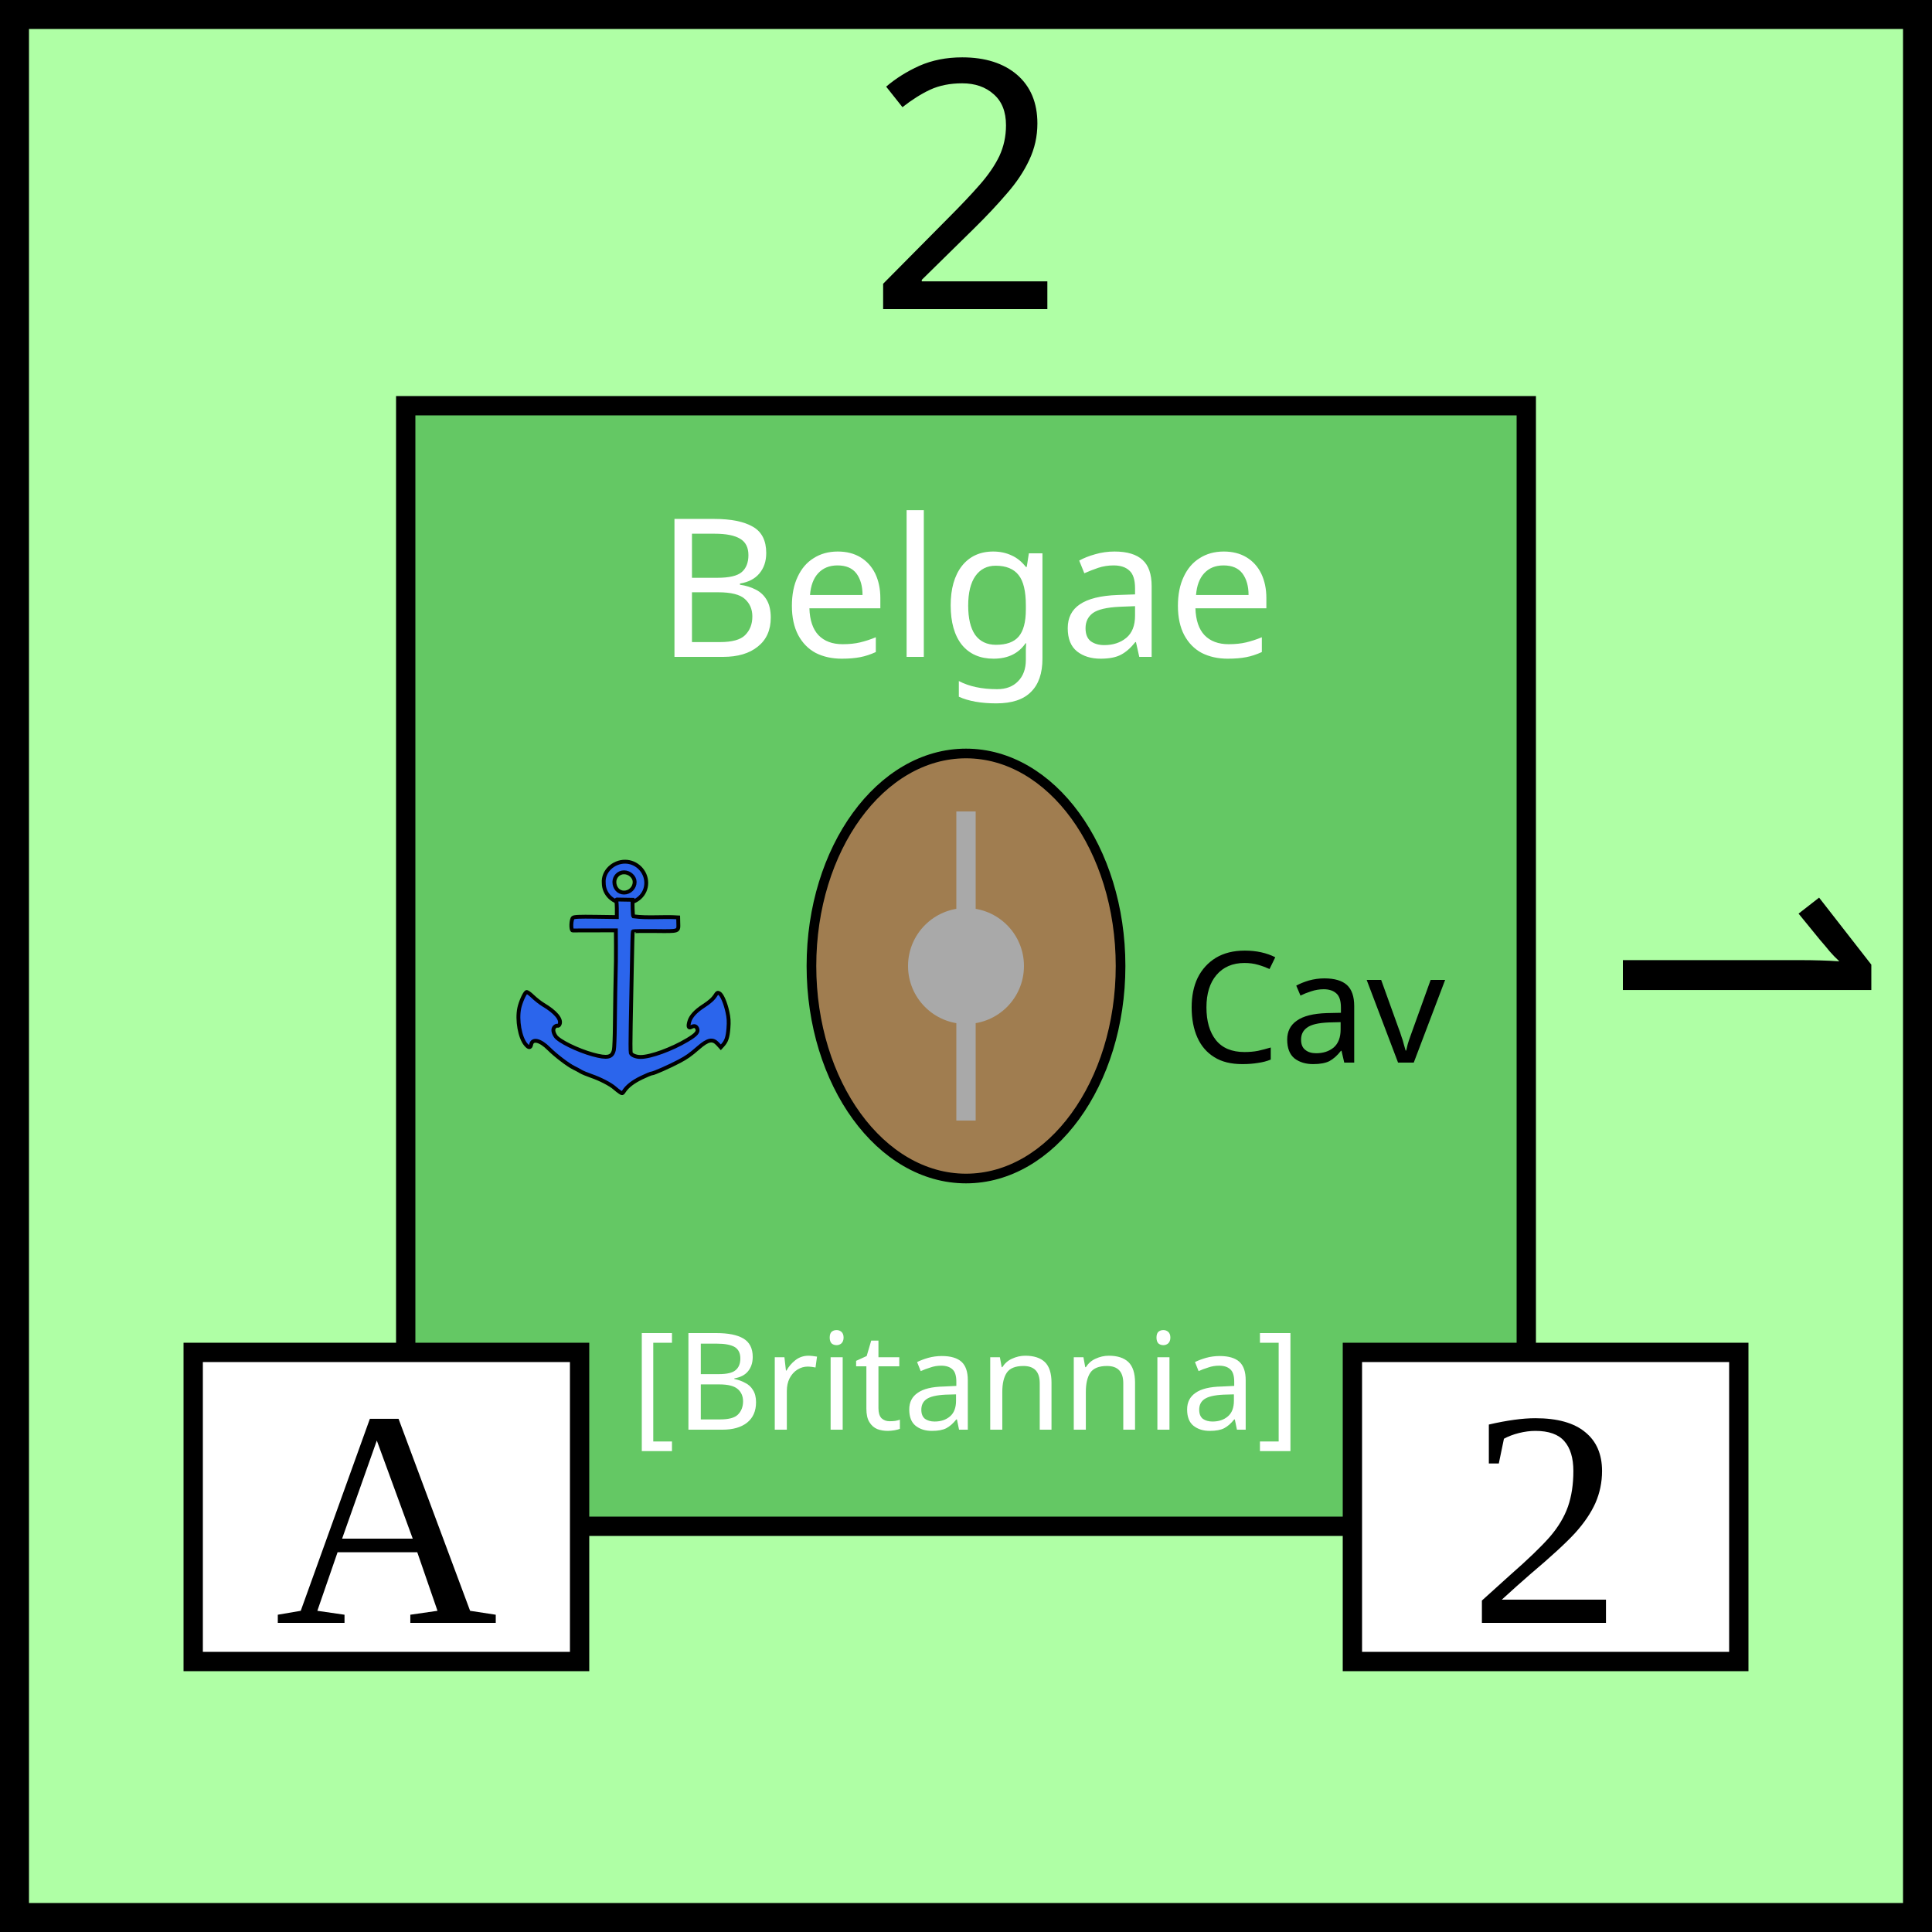
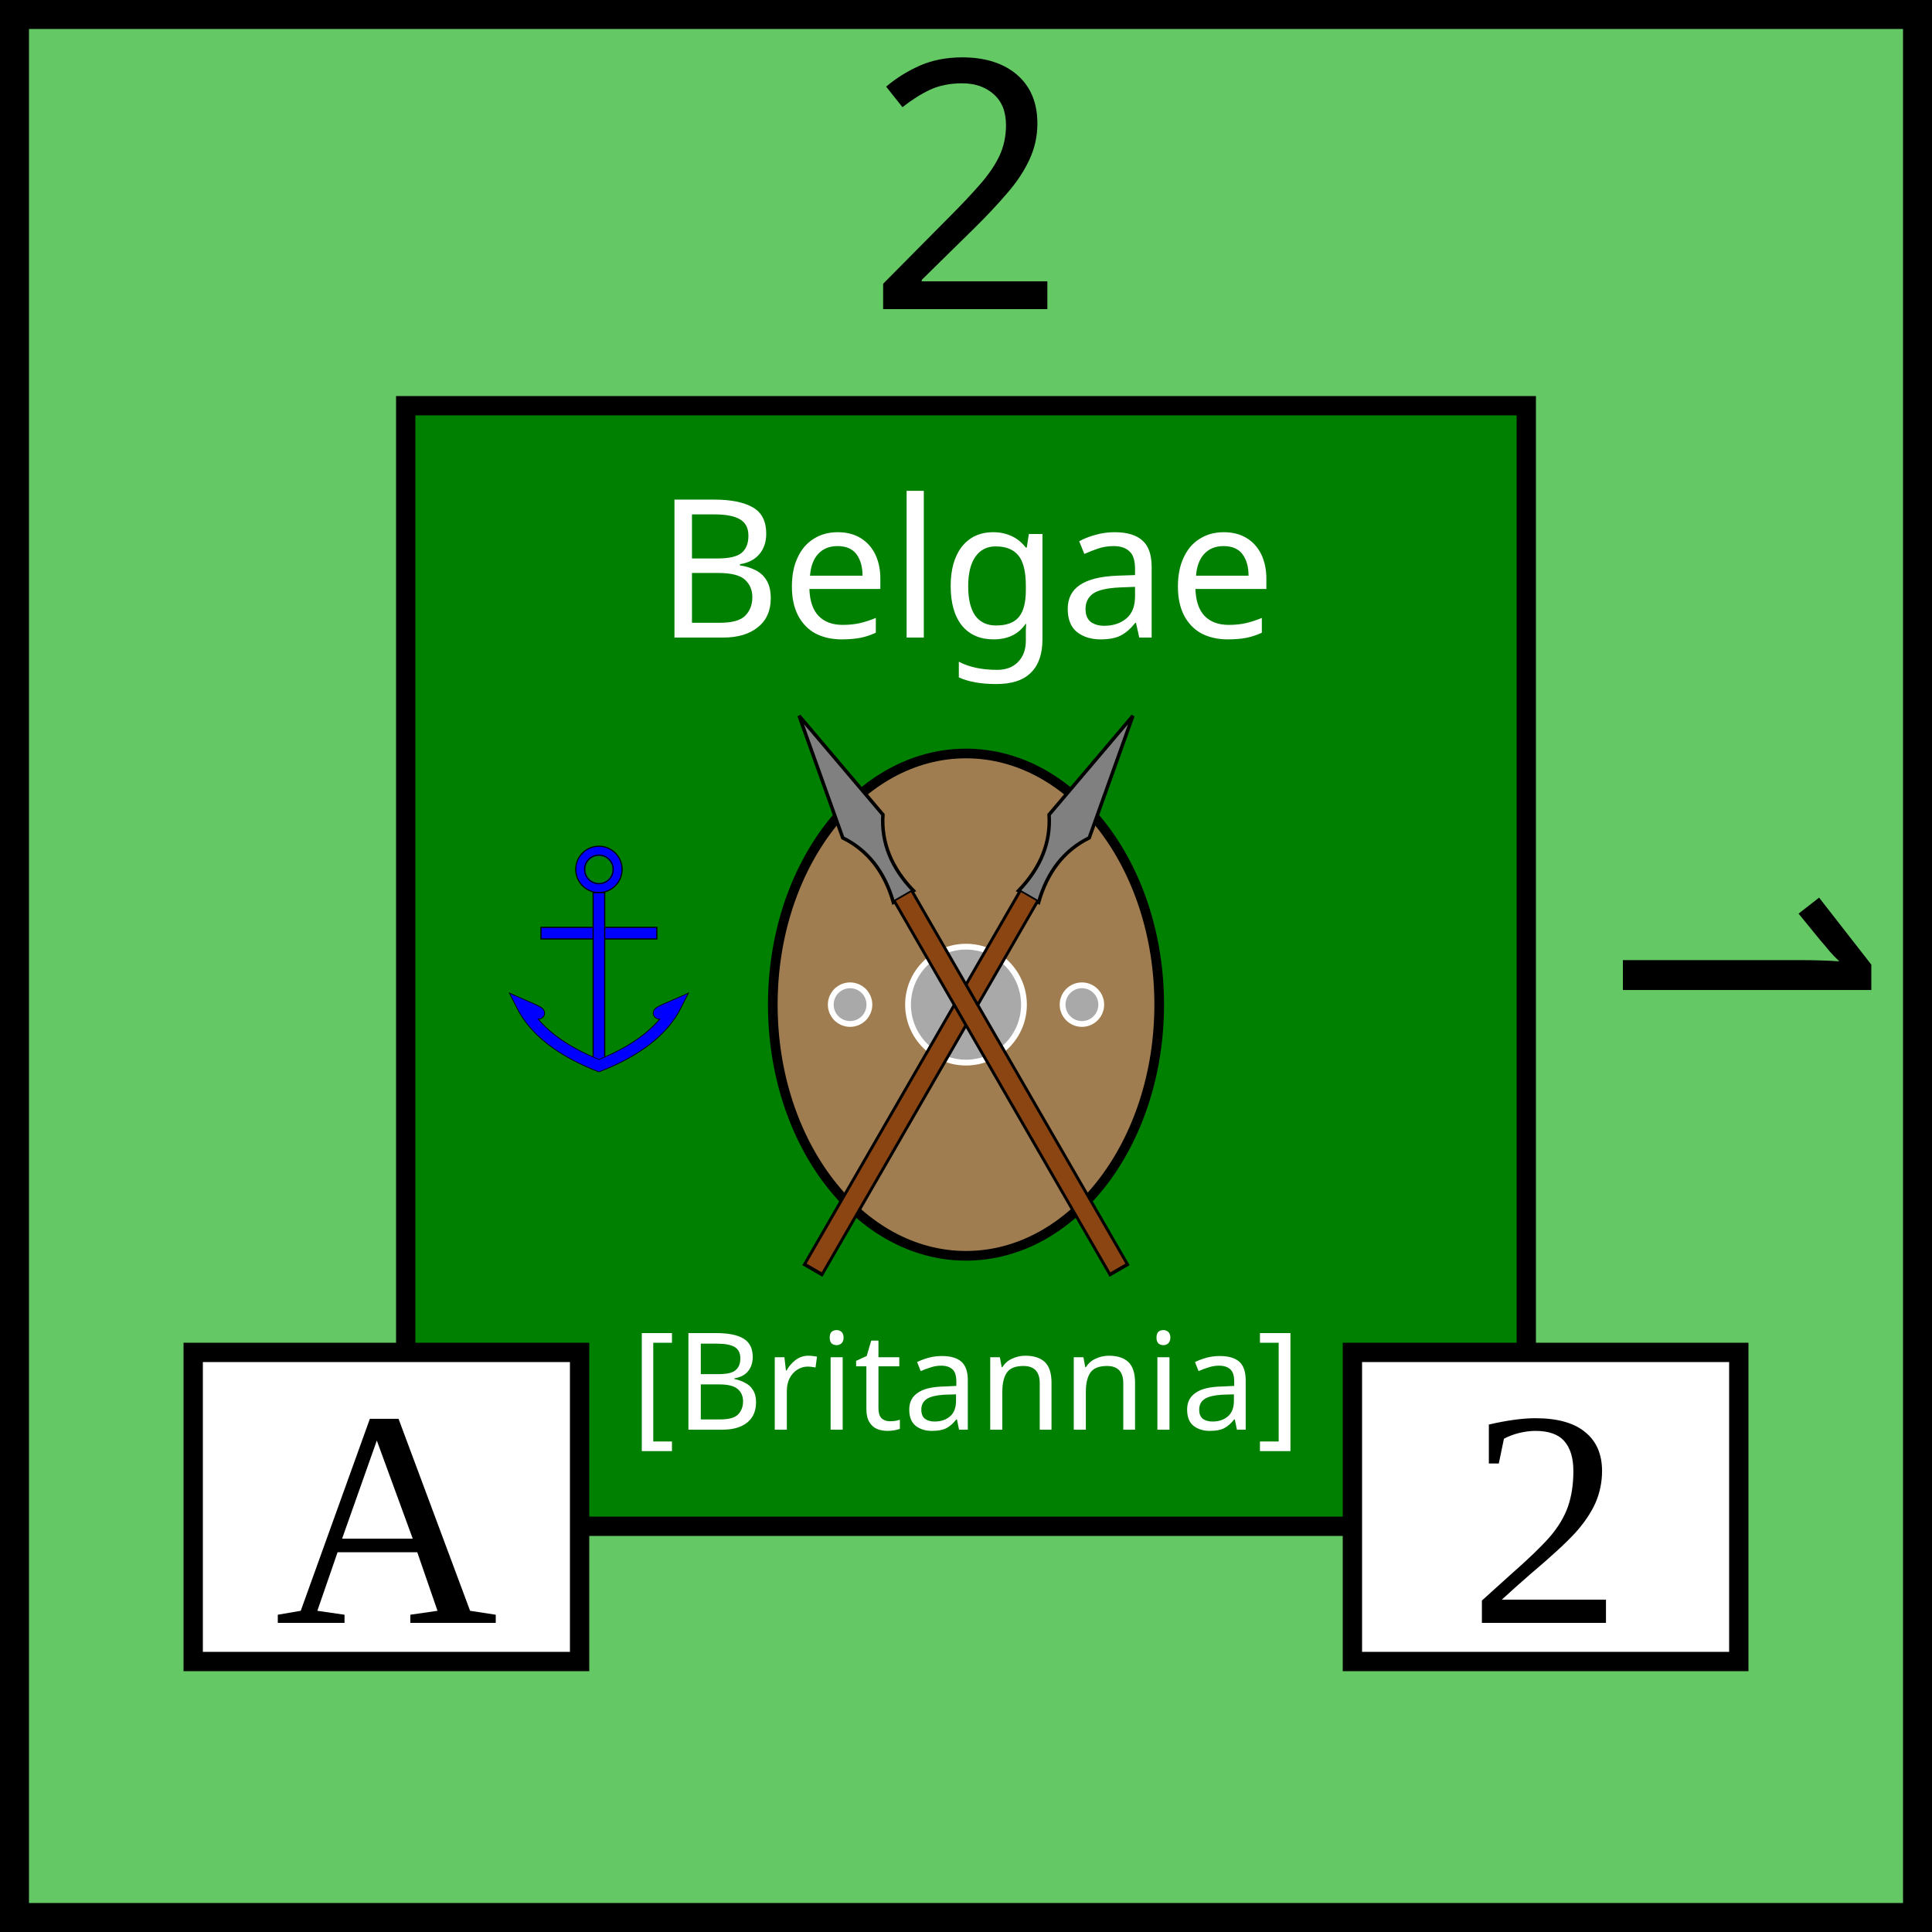
<svg xmlns="http://www.w3.org/2000/svg" xmlns:xlink="http://www.w3.org/1999/xlink" viewBox="0 0 100 100" width="100" height="100">
  <defs>
-     <g id="anchor" transform="scale(0.05)" stroke="black" fill="#2B65EC" stroke-width="4">
-       <path d="M 127 32 C 115 32 104 42 105 54 C 105 66 115 75 127 75 C 139 75 149 66 149 54 C 149 42 139 32 127 32 z M 126 43 C 132 43 137 48 137 53 C 137 59 132 64 126 64 C 120 64 116 59 116 53 C 116 48 120 43 126 43 z " />
-       <path d="M118.537,71.179c-1.053-0.019,0,2.075,0,9.084v9.084l-21.881-0.306   c-17.203-0.24-22.227-0.018-23.5,1.038c-2.036,1.689-2.356,13.078-0.369,13.135l44.75-0.104c0.05,10.689,0.189,21.379,0.053,32.069   c-0.504,22.08-0.892,44.162-1.097,66.247c-0.09,11.96-0.545,23.436-1.011,25.5c-1.754,7.78-6.661,8.837-21.785,4.691   c-15.729-4.312-35.264-13.896-38.552-18.913c-2.614-3.99-3.022-7.41-1.133-9.498c0.942-1.041,2.342-1.65,3.112-1.355   c0.851,0.326,1.746-0.386,2.284-1.817c1.893-5.04-4.426-12.489-16.872-19.89c-3.025-1.799-7.975-5.662-11-8.584   c-3.174-3.066-5.973-5.012-6.619-4.598c-2.009,1.287-6.12,10.584-7.383,16.697c-2.539,12.288,0.683,30.421,6.668,37.535   c3.16,3.756,4.923,3.788,5.659,0.105c1.298-6.49,9.375-4.617,18.174,4.211c6.964,6.988,20.225,17.118,26,19.862   c2.2,1.045,5.35,2.744,7,3.776c1.65,1.031,6.6,3.107,11,4.611c9.218,3.153,20.012,8.735,24.287,12.56   c1.624,1.452,4.076,3.378,5.45,4.277c2.403,1.575,2.562,1.538,4.194-0.954c3.399-5.188,9.264-9.729,18.146-14.049   c4.992-2.43,9.828-4.416,10.744-4.416c1.949,0,18.395-7.275,28.301-12.521c7.764-4.11,11.26-6.587,19.934-14.121   c9.791-8.505,14.745-9.466,19.884-3.856l3.208,3.503l2.061-2.253c3.727-4.075,5.098-8.172,5.818-17.383   c0.551-7.043,0.316-10.867-1.037-16.98c-2.142-9.658-5.73-17.913-8.414-19.35c-1.695-0.906-2.271-0.645-3.72,1.693   c-2.519,4.065-6.036,7.262-12.812,11.642c-8.113,5.244-13.01,10.649-14.516,16.026c-1.453,5.193-0.791,7.079,1.968,5.603   c3.01-1.611,4.971-1.172,6.13,1.374c1.633,3.582-0.819,6.465-10.299,12.104c-16.191,9.631-37.9,17.52-48.216,17.52   c-4.868,0-9.438-1.883-10.171-4.189c-0.353-1.112-0.371-14.237-0.04-29.166c0.331-14.93,0.866-42.664,1.189-61.633   c0.323-18.969,0.739-34.734,0.925-35.034c0.186-0.299,10.497-0.45,22.916-0.334c25.764,0.24,24.408,0.724,24.195-8.643l-0.125-5.5   c-15.387-1.079-31.138,0.942-46.46-1.126c-0.289-0.29-0.592-3.854-0.672-7.92l-0.146-9.167L118.537,71.179z" />
+     <g id="anchor">
+       <circle cx="50" cy="20" r="6" fill="blue" stroke-width=".3" stroke="black" />
+       <circle cx="50" cy="20" r="4.5" fill="green" stroke-width="2" stroke="blue" />
+       <circle cx="50" cy="20" r="3.7" fill="none" stroke-width=".3" stroke="black" />
+       <rect x="35" y="35" width="30" height="3" fill="blue" stroke="black" stroke-width=".3" />
+       <rect x="48.5" y="26" width="3" height="44" fill="blue" stroke="black" stroke-width=".3" />
+       <g id="flukes">
+         <path id="fluke-border" d="             M 50.5 71             Q 35 65 30 55             Q 37 58 33 57             M 49.5 71             Q 65 65 70 55             Q 63 58 67 57           " fill="none" stroke="black" stroke-width="3.2" />
+         <path id="fluke" d="             M 50.5 71             Q 35 65 30 55             Q 37 58 33 57             M 49.5 71             Q 65 65 70 55             Q 63 58 67 57           " fill="none" stroke="blue" stroke-width="2.8" />
+       </g>
    </g>
  </defs>
-   <rect id="background" fill="rgb(175,255,165)" height="100" width="100" stroke="black" stroke-width="3" />
+   <rect id="background" fill="rgb(100,200,100)" height="100" width="100" stroke="black" stroke-width="3" />
  <g id="tribe" text-anchor="middle" font-size="12" font-family="Papyrus">
-     <rect x="21" y="21" width="58" height="58" fill="rgb(100,200,100)" stroke="black" />
-     <text x="50" y="34" fill="white" font-size="10">Belgae</text>
+     <rect x="21" y="21" width="58" height="58" fill="green" stroke="black" />
+     <text x="50" y="33" fill="white" font-size="10">Belgae</text>
    <text x="50" y="74" font-size="7" fill="white">[Britannia]</text>
-     <ellipse id="shield" cx="50" cy="50" rx="8" ry="11" fill="rgb(160,125,80)" stroke="black" stroke-width="0.5" />
-     <text x="68" y="55" font-size="8">Cav</text>
-     <circle cx="50" cy="50" r="3" fill="darkgrey" />
-     <line x1="50" y1="42" x2="50" y2="58" stroke="darkgrey" />
-     <use x="26" y="43" xlink:href="#anchor" />
+     <ellipse id="shield" cx="50" cy="52" rx="10" ry="13" fill="rgb(160,125,80)" stroke="black" stroke-width="0.5" />
+     <circle cx="50" cy="52" r="3" fill="darkgrey" stroke-width="0.3" stroke="white" />
+     <circle cx="44" cy="52" r="1" fill="darkgrey" stroke-width="0.3" stroke="white" />
+     <circle cx="56" cy="52" r="1" fill="darkgrey" stroke-width="0.3" stroke="white" />
+     <use xlink:href="#anchor" transform="scale(0.20) translate(105,205)" />
  </g>
+   <g id="spear" transform="scale(0.6) translate(68, 38) rotate(30, 14, 47)">
+     <path d="         M 16 19         L 14 30         Q 16 33, 15 37         L 16 37         L 17 37         Q 16 33, 18 30         Z       " fill="grey" stroke="black" stroke-width="0.3" />
+     <line x1="16" y1="74.3" x2="16" y2="37" stroke="black" stroke-width="2" />
+     <line x1="16" y1="74" x2="16" y2="37" stroke="saddlebrown" stroke-width="1.5" />
+   </g>
+   <use href="#spear" transform="scale(-1,1) translate(-100,0)" />
  <g id="attributes" text-anchor="middle" font-size="16">
    <rect id="initiative" x="10" y="70" height="16" width="20" fill="white" stroke="black" />
    <text x="20" y="84">A</text>
    <rect id="firepower" x="70" y="70" height="16" width="20" fill="white" stroke="black" />
    <text x="80" y="84">2</text>
  </g>
  <g id="strength" text-anchor="middle" font-family="Papyrus" font-size="18">
    <text x="50" y="16">2</text>
    <text x="50" y="16" transform="rotate(90,50,50)">1</text>
  </g>
</svg>
